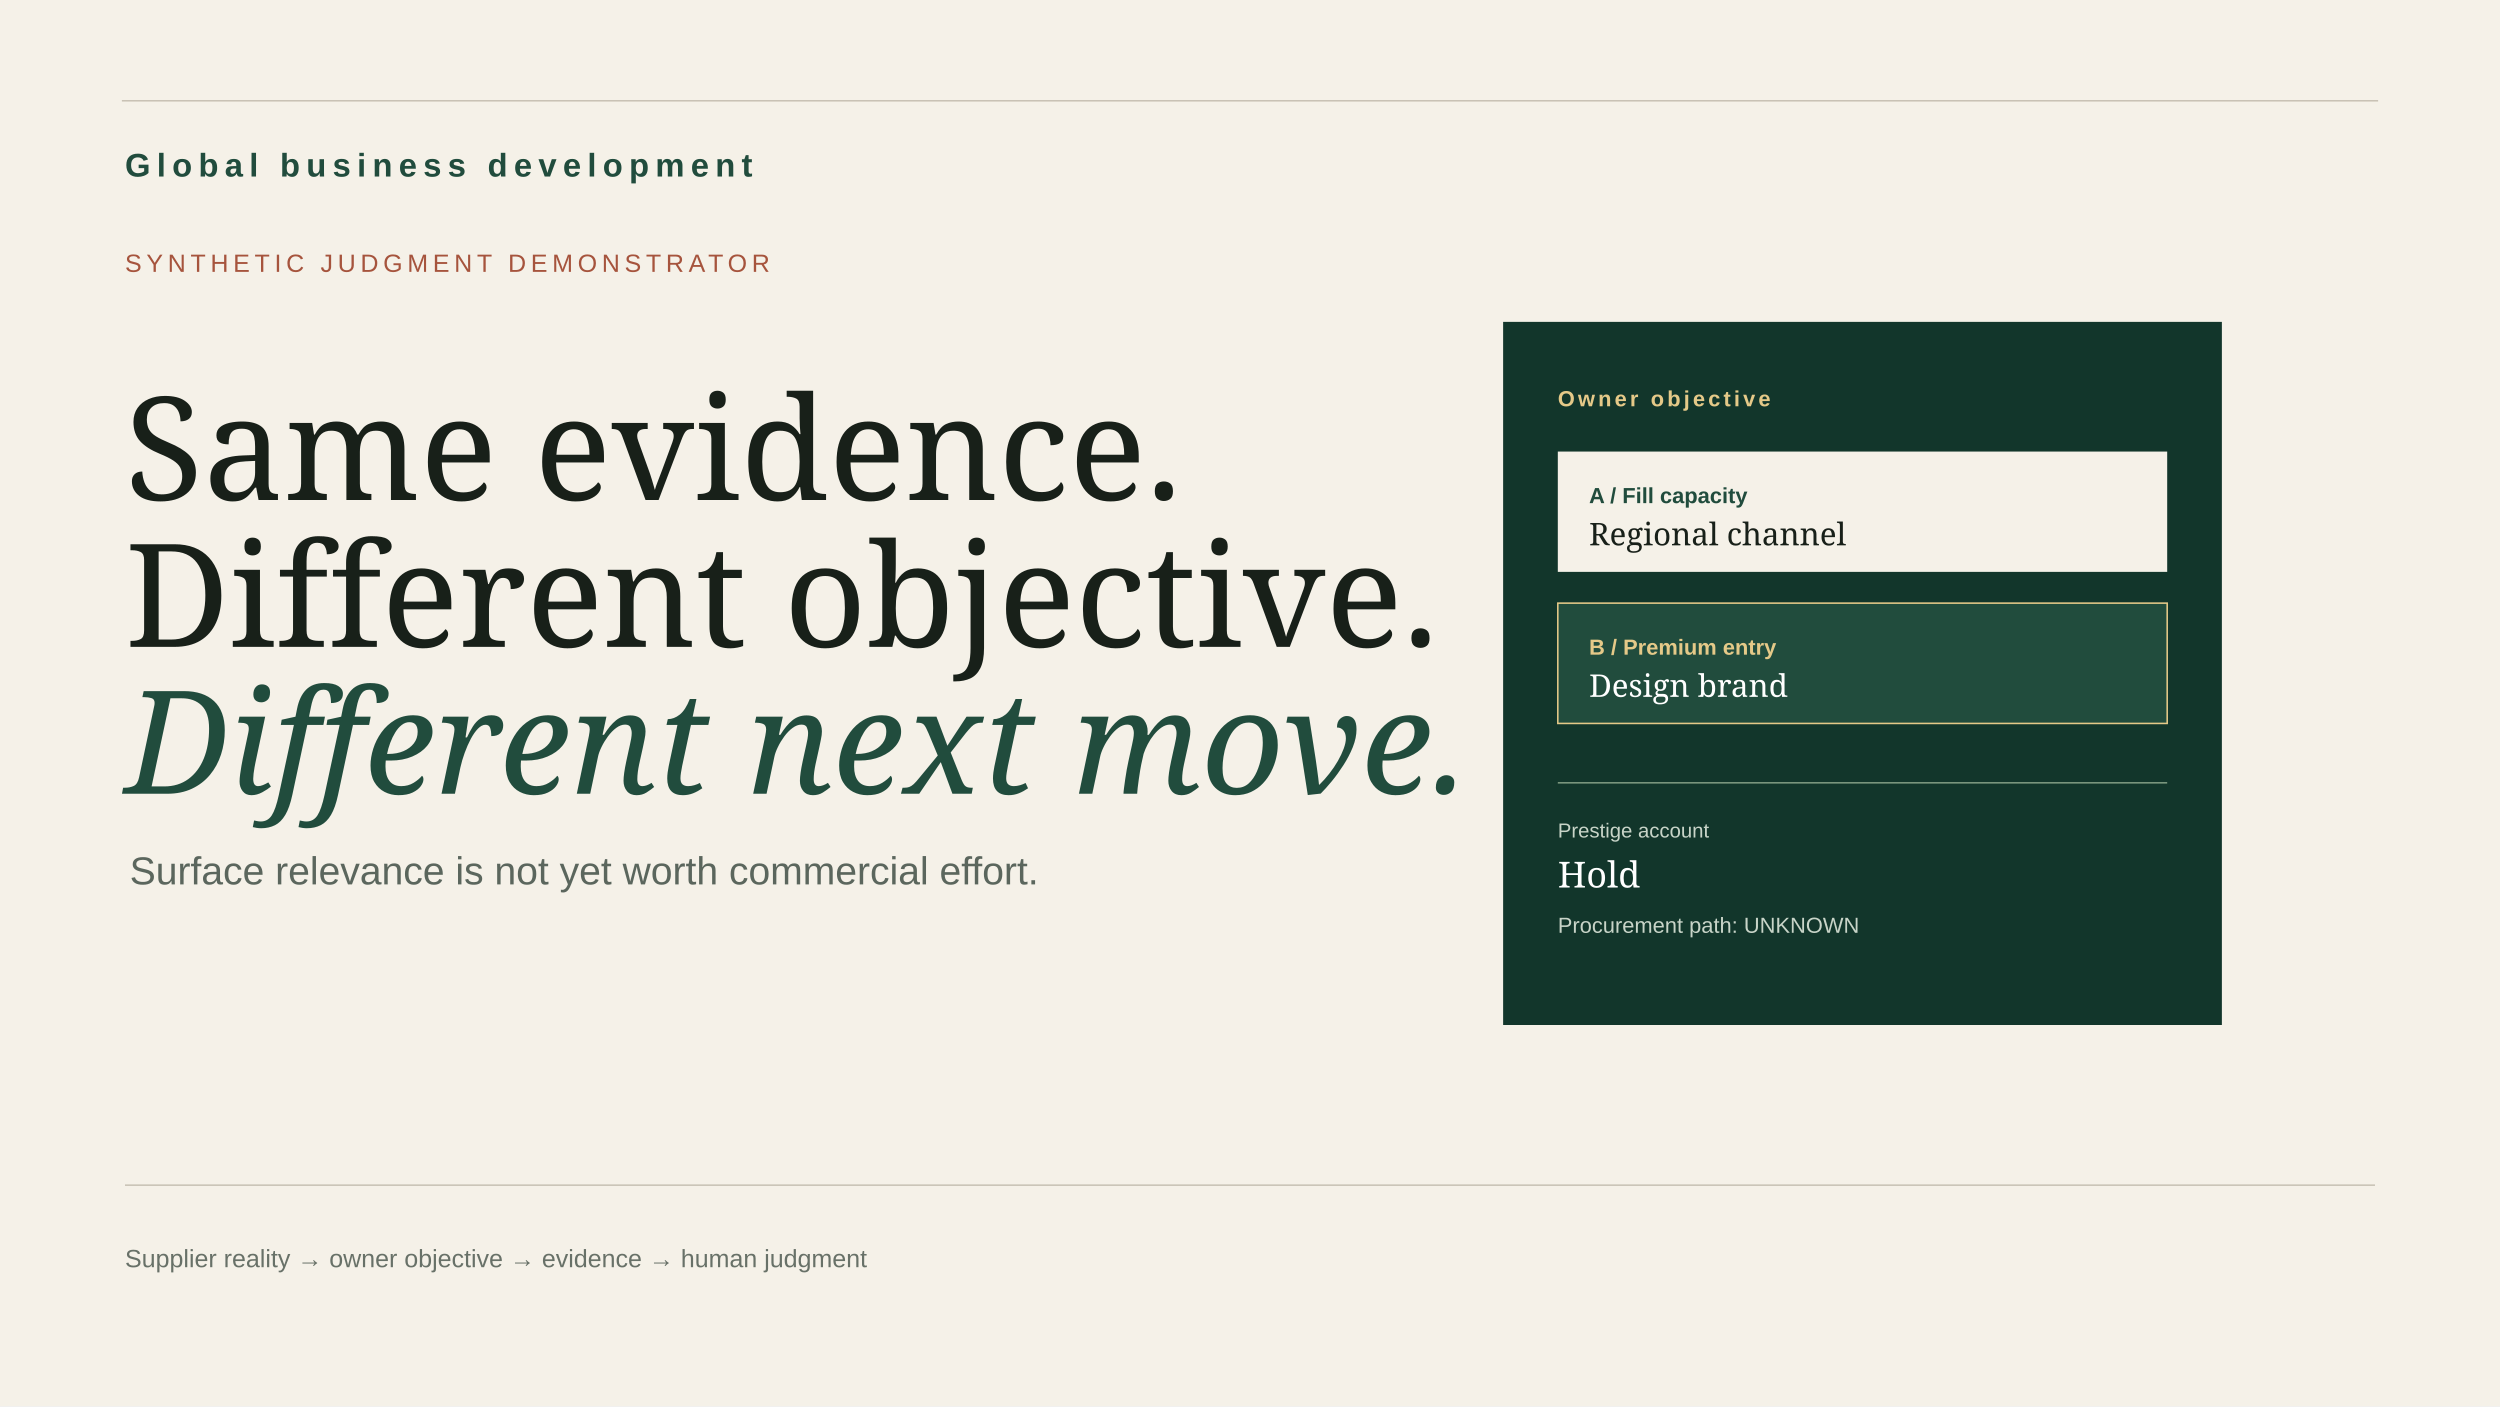
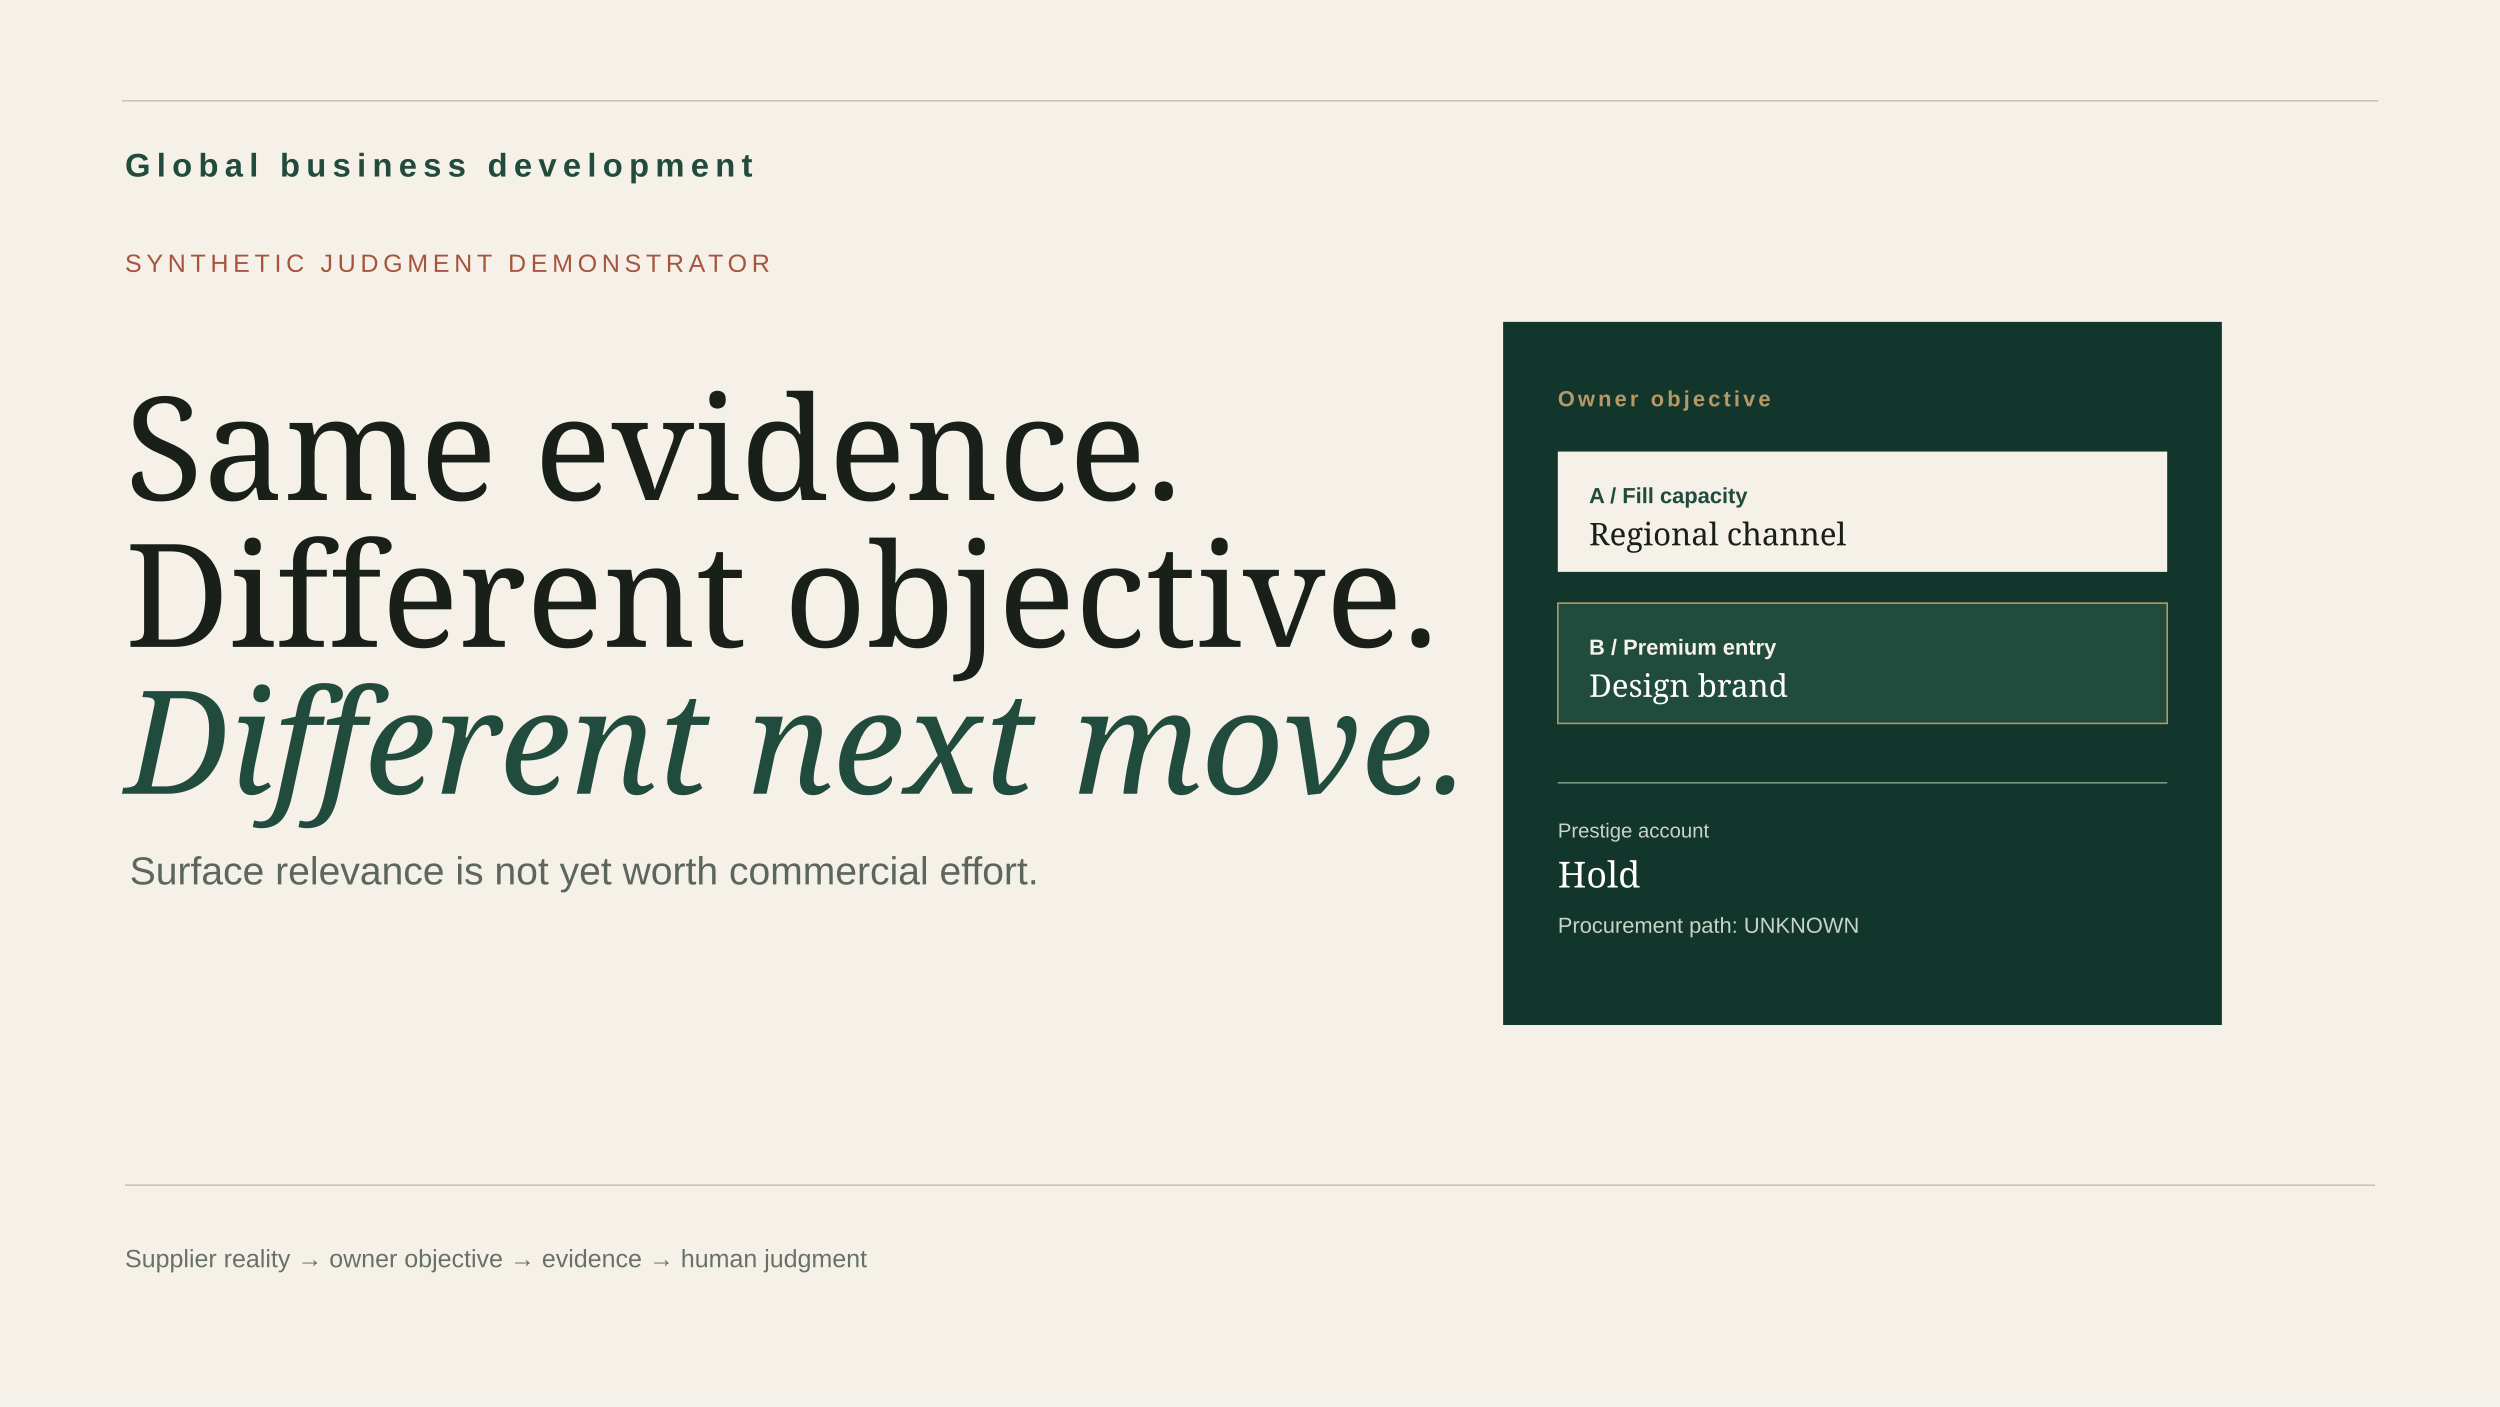
<svg xmlns="http://www.w3.org/2000/svg" viewBox="0 0 1600 900" role="img" aria-label="Global Business Development synthetic decision demonstrator cover">
  <rect width="1600" height="900" fill="#f5f1e8" />
  <rect x="78" y="64" width="1444" height="1" fill="#c9c2b5" />
  <text x="80" y="113" fill="#214c3d" font-family="Arial, sans-serif" font-size="21" font-weight="700" letter-spacing="4">Global business development</text>
  <text x="80" y="174" fill="#a6543d" font-family="Arial, sans-serif" font-size="16" letter-spacing="3">SYNTHETIC JUDGMENT DEMONSTRATOR</text>
  <text x="80" y="320" fill="#182019" font-family="Georgia, serif" font-size="92">Same evidence.</text>
  <text x="80" y="414" fill="#182019" font-family="Georgia, serif" font-size="92">Different objective.</text>
  <text x="80" y="508" fill="#214c3d" font-family="Georgia, serif" font-size="92" font-style="italic">Different next move.</text>
  <text x="83" y="566" fill="#5b665d" font-family="Arial, sans-serif" font-size="25">Surface relevance is not yet worth commercial effort.</text>
  <g transform="translate(962 206)">
    <rect width="460" height="450" fill="#12362b" />
-     <text x="35" y="54" fill="#e5c988" font-family="Arial, sans-serif" font-size="14" font-weight="700" letter-spacing="2">Owner objective</text>
+     <text x="35" y="54" fill="#B89966" font-family="Arial, sans-serif" font-size="14" font-weight="700" letter-spacing="2">Owner objective</text>
    <rect x="35" y="83" width="390" height="77" fill="#f5f1e8" />
    <text x="55" y="116" fill="#214c3d" font-family="Arial, sans-serif" font-size="14" font-weight="700">A / Fill capacity</text>
    <text x="55" y="143" fill="#182019" font-family="Georgia, serif" font-size="20">Regional channel</text>
-     <rect x="35" y="180" width="390" height="77" fill="#214c3d" stroke="#e5c988" />
-     <text x="55" y="213" fill="#e5c988" font-family="Arial, sans-serif" font-size="14" font-weight="700">B / Premium entry</text>
+     <rect x="35" y="180" width="390" height="77" fill="#214c3d" stroke="#B89966" />
+     <text x="55" y="213" fill="#F6F3ED" font-family="Arial, sans-serif" font-size="14" font-weight="700">B / Premium entry</text>
    <text x="55" y="240" fill="#fff" font-family="Georgia, serif" font-size="20">Design brand</text>
    <line x1="35" x2="425" y1="295" y2="295" stroke="#7c987f" />
    <text x="35" y="330" fill="#c8d4c8" font-family="Arial, sans-serif" font-size="13">Prestige account</text>
    <text x="35" y="362" fill="#fff" font-family="Georgia, serif" font-size="23">Hold</text>
    <text x="35" y="391" fill="#c8d4c8" font-family="Arial, sans-serif" font-size="14">Procurement path: UNKNOWN</text>
  </g>
  <rect x="80" y="758" width="1440" height="1" fill="#c9c2b5" />
  <text x="80" y="811" fill="#687168" font-family="Arial, sans-serif" font-size="16">Supplier reality  →  owner objective  →  evidence  →  human judgment</text>
</svg>
